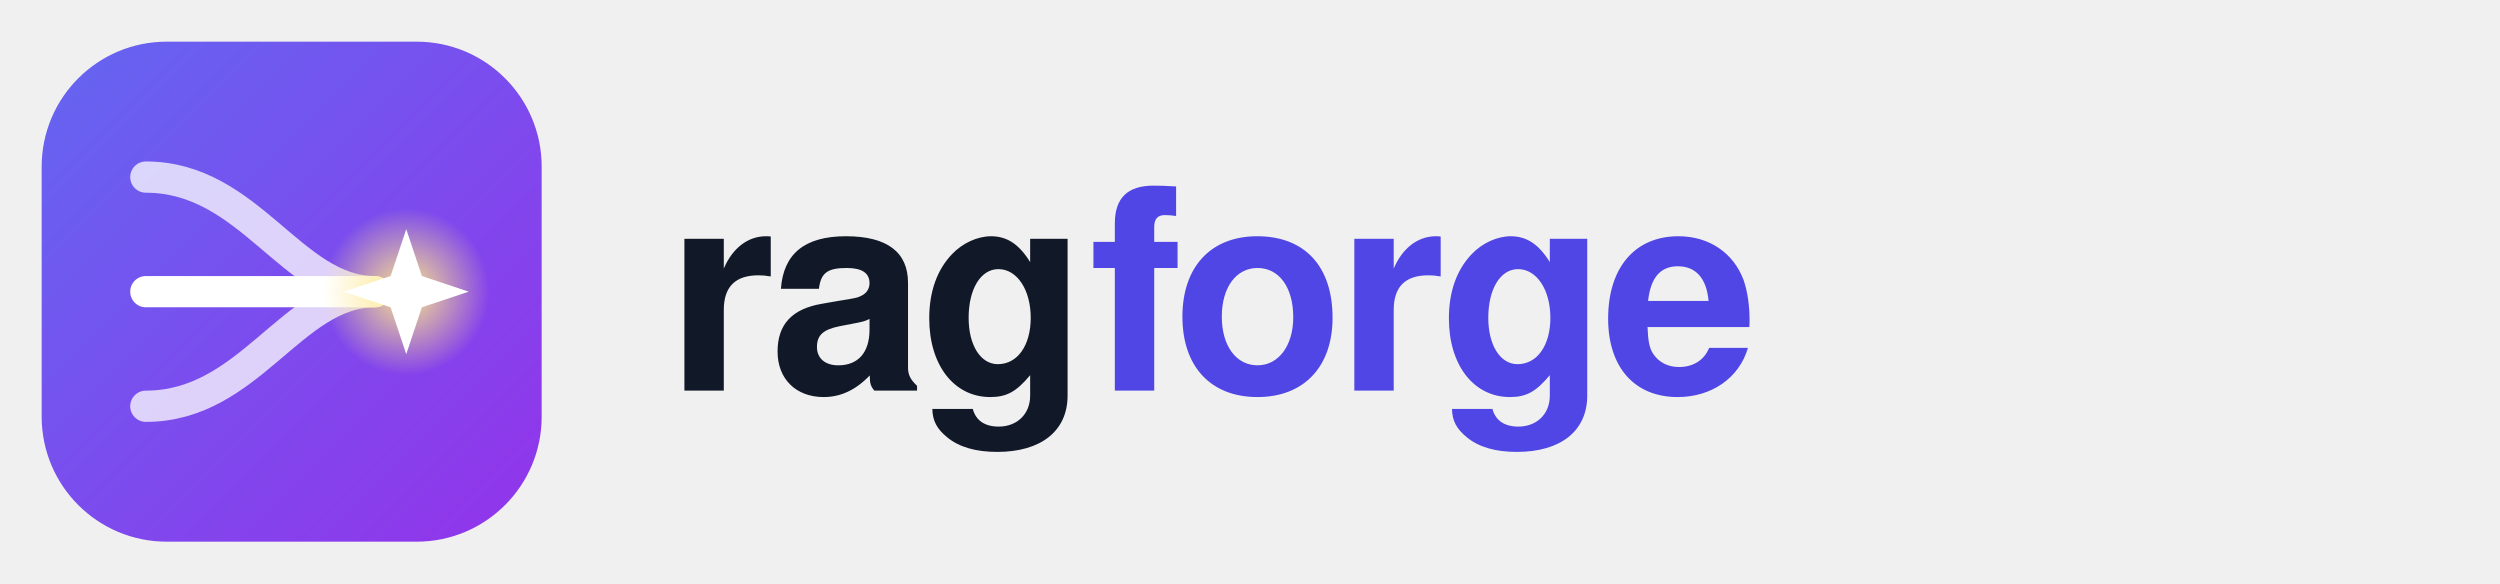
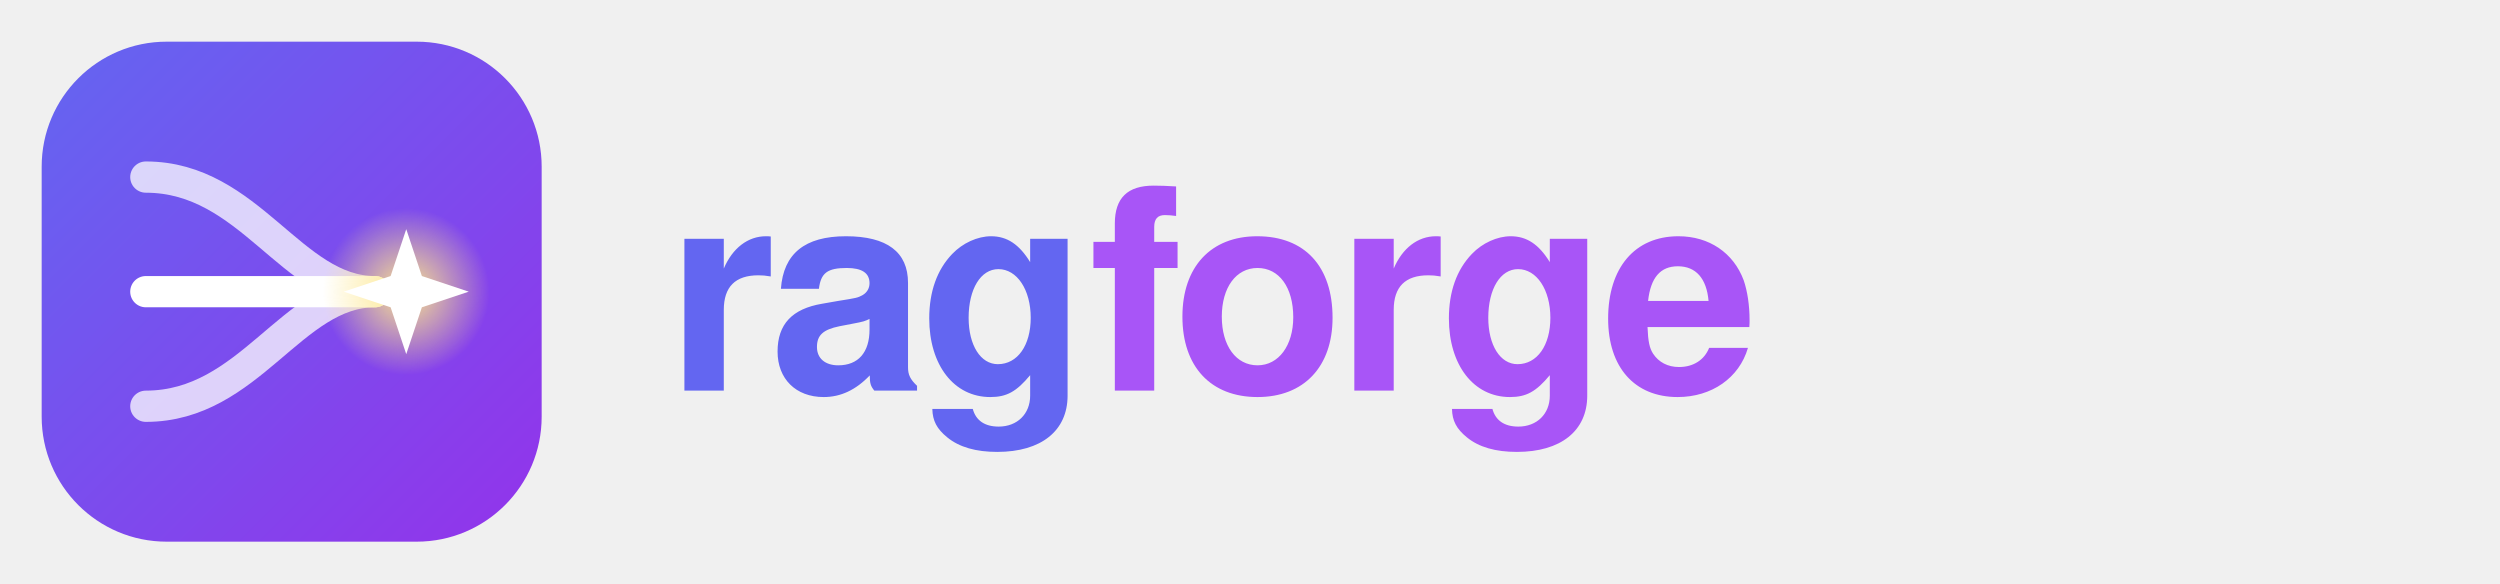
<svg xmlns="http://www.w3.org/2000/svg" width="480" height="112" viewBox="0 0 480 112" role="img" aria-label="ragforge">
  <style>
-     .word { fill: #111827; font: 700 54px ui-sans-serif, system-ui, -apple-system, "Segoe UI", Helvetica, Arial, sans-serif; letter-spacing: -1.5px; }
-     .forge { fill: #4f46e5; }
-     @media (prefers-color-scheme: dark) {
-       .word { fill: #f9fafb; }
-       .forge { fill: #a5b4fc; }
-     }
+     .word { fill: #6366f1; font: 700 54px ui-sans-serif, system-ui, -apple-system, "Segoe UI", Helvetica, Arial, sans-serif; letter-spacing: -1.5px; }
+     .forge { fill: #a855f7; }
  </style>
  <defs>
    <linearGradient id="bg" x1="0" y1="0" x2="1" y2="1">
      <stop offset="0" stop-color="#6366f1" />
      <stop offset="1" stop-color="#9333ea" />
    </linearGradient>
    <radialGradient id="glow" cx="0.5" cy="0.5" r="0.5">
      <stop offset="0" stop-color="#fde68a" />
      <stop offset="1" stop-color="#fde68a" stop-opacity="0" />
    </radialGradient>
  </defs>
  <rect x="8" y="8" width="96" height="96" rx="24" fill="url(#bg)" />
  <g fill="none" stroke="#ffffff" stroke-width="6" stroke-linecap="round">
    <path d="M28 34 C 48 34, 56 56, 72 56" stroke-opacity="0.75" />
    <path d="M28 56 L 72 56" />
    <path d="M28 78 C 48 78, 56 56, 72 56" stroke-opacity="0.75" />
  </g>
  <circle cx="78" cy="56" r="16" fill="url(#glow)" />
  <path d="M78 44 L81 53 L90 56 L81 59 L78 68 L75 59 L66 56 L75 53 Z" fill="#ffffff" />
  <text x="128" y="75" class="word">rag<tspan class="forge">forge</tspan>
  </text>
</svg>
